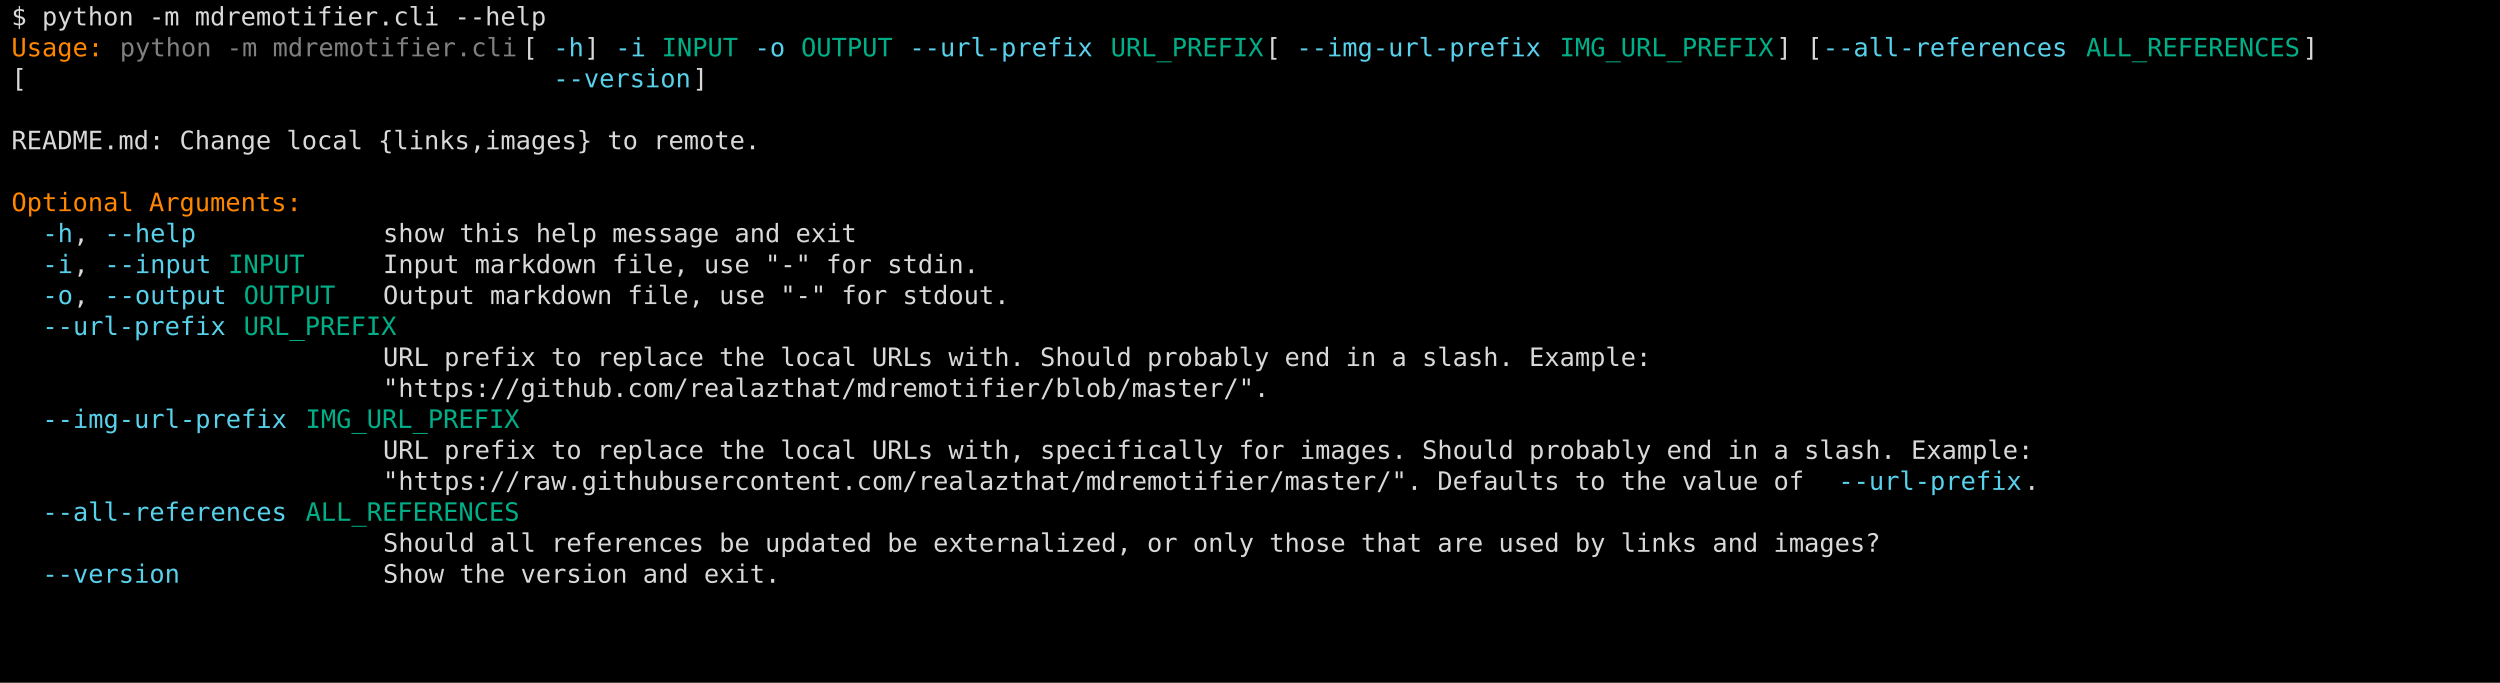
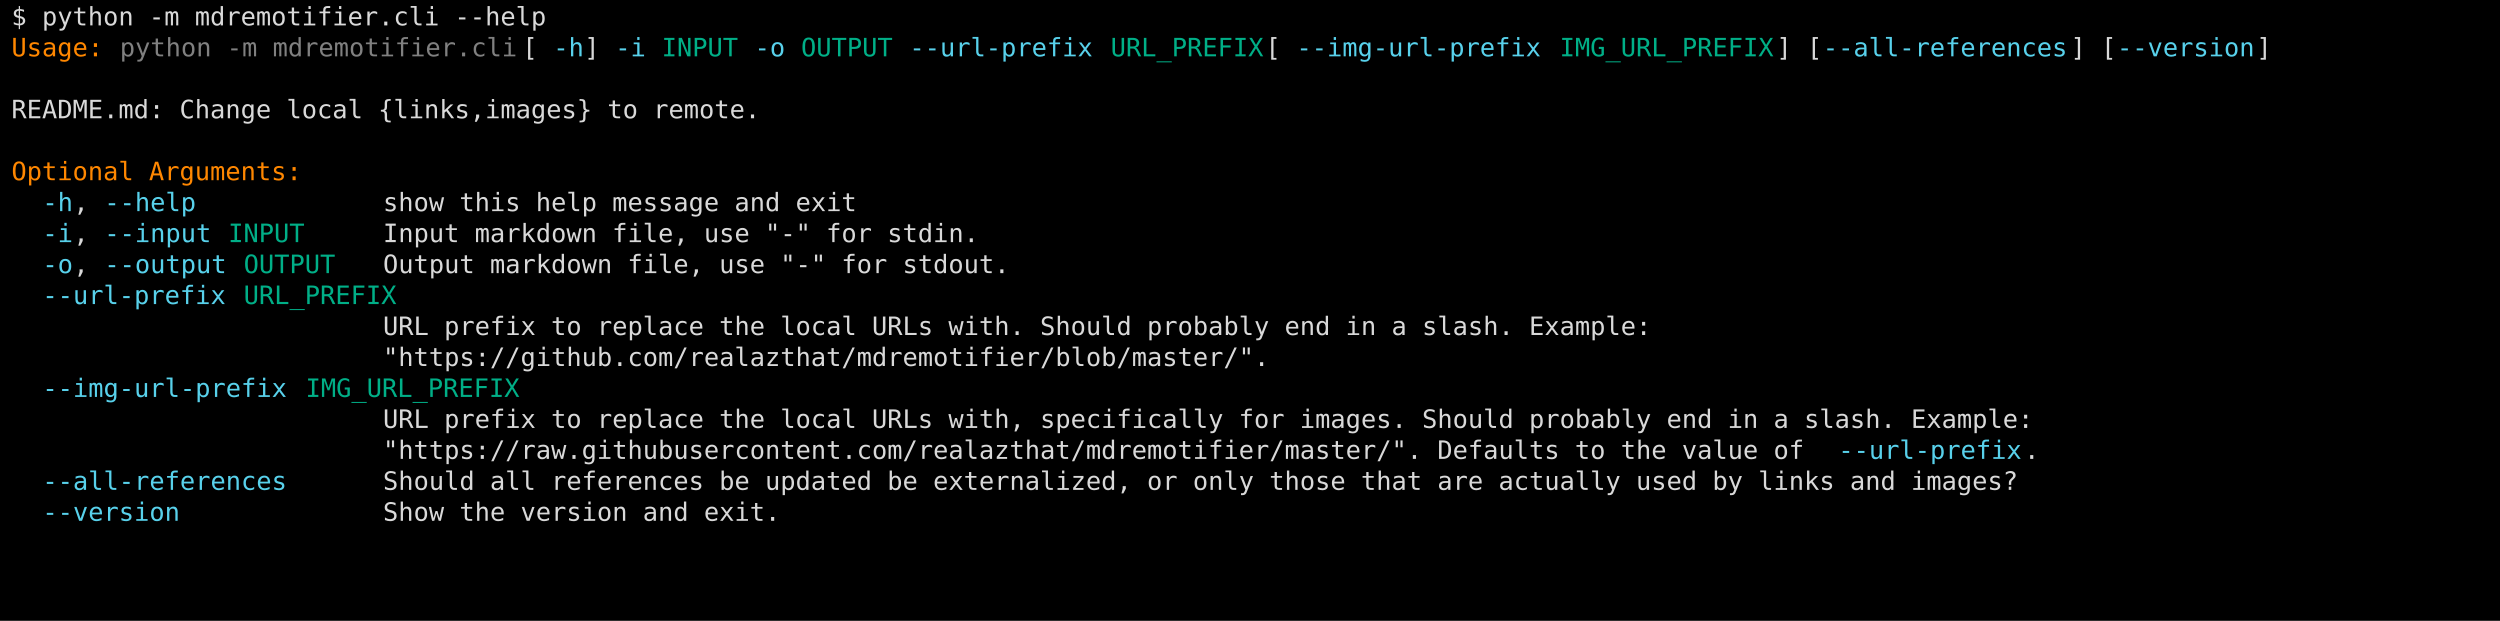
- <svg xmlns="http://www.w3.org/2000/svg" class="rich-terminal" viewBox="0 0 1970 538.0">
+ <svg xmlns="http://www.w3.org/2000/svg" class="rich-terminal" viewBox="0 0 1970 489.2">
  <rect width="100%" height="100%" fill="black" />
  <style>
@font-face {
font-family: "Fira Code";
src: local("FiraCode-Regular"),
url("https://cdnjs.cloudflare.com/ajax/libs/firacode/6.2.0/woff2/FiraCode-Regular.woff2") format("woff2"),
url("https://cdnjs.cloudflare.com/ajax/libs/firacode/6.2.0/woff/FiraCode-Regular.woff") format("woff");
font-style: normal;
font-weight: 400;
}
@font-face {
font-family: "Fira Code";
src: local("FiraCode-Bold"),
url("https://cdnjs.cloudflare.com/ajax/libs/firacode/6.2.0/woff2/FiraCode-Bold.woff2") format("woff2"),
url("https://cdnjs.cloudflare.com/ajax/libs/firacode/6.2.0/woff/FiraCode-Bold.woff") format("woff");
font-style: bold;
font-weight: 700;
}
- .terminal-409763232-matrix {
+ .terminal-3274778371-matrix {
font-family: Fira Code, monospace;
font-size: 20px;
line-height: 24.4px;
font-variant-east-asian: full-width;
}
- .terminal-409763232-title {
+ .terminal-3274778371-title {
font-size: 18px;
font-weight: bold;
font-family: arial;
}
- .terminal-409763232-r1 { fill: #d9d9d9 }
- .terminal-409763232-r2 { fill: #ff8700 }
- .terminal-409763232-r3 { fill: #808080 }
- .terminal-409763232-r4 { fill: #58d1eb }
- .terminal-409763232-r5 { fill: #00af87 }
+ .terminal-3274778371-r1 { fill: #d9d9d9 }
+ .terminal-3274778371-r2 { fill: #ff8700 }
+ .terminal-3274778371-r3 { fill: #808080 }
+ .terminal-3274778371-r4 { fill: #58d1eb }
+ .terminal-3274778371-r5 { fill: #00af87 }
</style>
  <defs>
-     <clipPath id="terminal-409763232-clip-terminal">
-       <rect x="0" y="0" width="1951.0" height="487.0" />
+     <clipPath id="terminal-3274778371-clip-terminal">
+       <rect x="0" y="0" width="1951.0" height="438.2" />
    </clipPath>
-     <clipPath id="terminal-409763232-line-0">
+     <clipPath id="terminal-3274778371-line-0">
      <rect x="0" y="1.5" width="1952" height="24.65" />
    </clipPath>
-     <clipPath id="terminal-409763232-line-1">
+     <clipPath id="terminal-3274778371-line-1">
      <rect x="0" y="25.9" width="1952" height="24.65" />
    </clipPath>
-     <clipPath id="terminal-409763232-line-2">
+     <clipPath id="terminal-3274778371-line-2">
      <rect x="0" y="50.3" width="1952" height="24.65" />
    </clipPath>
-     <clipPath id="terminal-409763232-line-3">
+     <clipPath id="terminal-3274778371-line-3">
      <rect x="0" y="74.7" width="1952" height="24.65" />
    </clipPath>
-     <clipPath id="terminal-409763232-line-4">
+     <clipPath id="terminal-3274778371-line-4">
      <rect x="0" y="99.1" width="1952" height="24.65" />
    </clipPath>
-     <clipPath id="terminal-409763232-line-5">
+     <clipPath id="terminal-3274778371-line-5">
      <rect x="0" y="123.5" width="1952" height="24.65" />
    </clipPath>
-     <clipPath id="terminal-409763232-line-6">
+     <clipPath id="terminal-3274778371-line-6">
      <rect x="0" y="147.9" width="1952" height="24.65" />
    </clipPath>
-     <clipPath id="terminal-409763232-line-7">
+     <clipPath id="terminal-3274778371-line-7">
      <rect x="0" y="172.3" width="1952" height="24.65" />
    </clipPath>
-     <clipPath id="terminal-409763232-line-8">
+     <clipPath id="terminal-3274778371-line-8">
      <rect x="0" y="196.7" width="1952" height="24.65" />
    </clipPath>
-     <clipPath id="terminal-409763232-line-9">
+     <clipPath id="terminal-3274778371-line-9">
      <rect x="0" y="221.1" width="1952" height="24.65" />
    </clipPath>
-     <clipPath id="terminal-409763232-line-10">
+     <clipPath id="terminal-3274778371-line-10">
      <rect x="0" y="245.5" width="1952" height="24.65" />
    </clipPath>
-     <clipPath id="terminal-409763232-line-11">
+     <clipPath id="terminal-3274778371-line-11">
      <rect x="0" y="269.9" width="1952" height="24.65" />
    </clipPath>
-     <clipPath id="terminal-409763232-line-12">
+     <clipPath id="terminal-3274778371-line-12">
      <rect x="0" y="294.3" width="1952" height="24.65" />
    </clipPath>
-     <clipPath id="terminal-409763232-line-13">
+     <clipPath id="terminal-3274778371-line-13">
      <rect x="0" y="318.7" width="1952" height="24.65" />
    </clipPath>
-     <clipPath id="terminal-409763232-line-14">
+     <clipPath id="terminal-3274778371-line-14">
      <rect x="0" y="343.1" width="1952" height="24.65" />
    </clipPath>
-     <clipPath id="terminal-409763232-line-15">
+     <clipPath id="terminal-3274778371-line-15">
      <rect x="0" y="367.5" width="1952" height="24.65" />
    </clipPath>
-     <clipPath id="terminal-409763232-line-16">
+     <clipPath id="terminal-3274778371-line-16">
      <rect x="0" y="391.9" width="1952" height="24.65" />
-     </clipPath>
-     <clipPath id="terminal-409763232-line-17">
-       <rect x="0" y="416.3" width="1952" height="24.65" />
-     </clipPath>
-     <clipPath id="terminal-409763232-line-18">
-       <rect x="0" y="440.7" width="1952" height="24.65" />
    </clipPath>
  </defs>
  <g transform="translate(9, 0)">
-     <g class="terminal-409763232-matrix">
-       <text class="terminal-409763232-r1" x="0" y="20" textLength="427" clip-path="url(#terminal-409763232-line-0)">$ python -m mdremotifier.cli --help</text>
-       <text class="terminal-409763232-r1" x="1952" y="20" textLength="12.2" clip-path="url(#terminal-409763232-line-0)">
+     <g class="terminal-3274778371-matrix">
+       <text class="terminal-3274778371-r1" x="0" y="20" textLength="427" clip-path="url(#terminal-3274778371-line-0)">$ python -m mdremotifier.cli --help</text>
+       <text class="terminal-3274778371-r1" x="1952" y="20" textLength="12.2" clip-path="url(#terminal-3274778371-line-0)">
</text>
-       <text class="terminal-409763232-r2" x="0" y="44.4" textLength="73.2" clip-path="url(#terminal-409763232-line-1)">Usage:</text>
-       <text class="terminal-409763232-r3" x="85.4" y="44.4" textLength="317.2" clip-path="url(#terminal-409763232-line-1)">python -m mdremotifier.cli</text>
-       <text class="terminal-409763232-r1" x="402.6" y="44.4" textLength="24.4" clip-path="url(#terminal-409763232-line-1)"> [</text>
-       <text class="terminal-409763232-r4" x="427" y="44.4" textLength="24.4" clip-path="url(#terminal-409763232-line-1)">-h</text>
-       <text class="terminal-409763232-r1" x="451.4" y="44.4" textLength="24.4" clip-path="url(#terminal-409763232-line-1)">] </text>
-       <text class="terminal-409763232-r4" x="475.8" y="44.4" textLength="24.4" clip-path="url(#terminal-409763232-line-1)">-i</text>
-       <text class="terminal-409763232-r5" x="512.4" y="44.4" textLength="61" clip-path="url(#terminal-409763232-line-1)">INPUT</text>
-       <text class="terminal-409763232-r4" x="585.6" y="44.4" textLength="24.4" clip-path="url(#terminal-409763232-line-1)">-o</text>
-       <text class="terminal-409763232-r5" x="622.2" y="44.4" textLength="73.2" clip-path="url(#terminal-409763232-line-1)">OUTPUT</text>
-       <text class="terminal-409763232-r4" x="707.6" y="44.4" textLength="146.4" clip-path="url(#terminal-409763232-line-1)">--url-prefix</text>
-       <text class="terminal-409763232-r5" x="866.2" y="44.4" textLength="122" clip-path="url(#terminal-409763232-line-1)">URL_PREFIX</text>
-       <text class="terminal-409763232-r1" x="988.2" y="44.4" textLength="24.4" clip-path="url(#terminal-409763232-line-1)"> [</text>
-       <text class="terminal-409763232-r4" x="1012.6" y="44.4" textLength="195.2" clip-path="url(#terminal-409763232-line-1)">--img-url-prefix</text>
-       <text class="terminal-409763232-r5" x="1220" y="44.4" textLength="170.8" clip-path="url(#terminal-409763232-line-1)">IMG_URL_PREFIX</text>
-       <text class="terminal-409763232-r1" x="1390.8" y="44.4" textLength="36.6" clip-path="url(#terminal-409763232-line-1)">] [</text>
-       <text class="terminal-409763232-r4" x="1427.4" y="44.4" textLength="195.2" clip-path="url(#terminal-409763232-line-1)">--all-references</text>
-       <text class="terminal-409763232-r5" x="1634.8" y="44.4" textLength="170.8" clip-path="url(#terminal-409763232-line-1)">ALL_REFERENCES</text>
-       <text class="terminal-409763232-r1" x="1805.6" y="44.4" textLength="12.2" clip-path="url(#terminal-409763232-line-1)">]</text>
-       <text class="terminal-409763232-r1" x="1952" y="44.4" textLength="12.2" clip-path="url(#terminal-409763232-line-1)">
+       <text class="terminal-3274778371-r2" x="0" y="44.4" textLength="73.2" clip-path="url(#terminal-3274778371-line-1)">Usage:</text>
+       <text class="terminal-3274778371-r3" x="85.4" y="44.4" textLength="317.2" clip-path="url(#terminal-3274778371-line-1)">python -m mdremotifier.cli</text>
+       <text class="terminal-3274778371-r1" x="402.6" y="44.4" textLength="24.4" clip-path="url(#terminal-3274778371-line-1)"> [</text>
+       <text class="terminal-3274778371-r4" x="427" y="44.4" textLength="24.4" clip-path="url(#terminal-3274778371-line-1)">-h</text>
+       <text class="terminal-3274778371-r1" x="451.4" y="44.4" textLength="24.4" clip-path="url(#terminal-3274778371-line-1)">] </text>
+       <text class="terminal-3274778371-r4" x="475.8" y="44.4" textLength="24.4" clip-path="url(#terminal-3274778371-line-1)">-i</text>
+       <text class="terminal-3274778371-r5" x="512.4" y="44.4" textLength="61" clip-path="url(#terminal-3274778371-line-1)">INPUT</text>
+       <text class="terminal-3274778371-r4" x="585.6" y="44.4" textLength="24.4" clip-path="url(#terminal-3274778371-line-1)">-o</text>
+       <text class="terminal-3274778371-r5" x="622.2" y="44.4" textLength="73.2" clip-path="url(#terminal-3274778371-line-1)">OUTPUT</text>
+       <text class="terminal-3274778371-r4" x="707.6" y="44.4" textLength="146.4" clip-path="url(#terminal-3274778371-line-1)">--url-prefix</text>
+       <text class="terminal-3274778371-r5" x="866.2" y="44.4" textLength="122" clip-path="url(#terminal-3274778371-line-1)">URL_PREFIX</text>
+       <text class="terminal-3274778371-r1" x="988.2" y="44.4" textLength="24.4" clip-path="url(#terminal-3274778371-line-1)"> [</text>
+       <text class="terminal-3274778371-r4" x="1012.6" y="44.4" textLength="195.2" clip-path="url(#terminal-3274778371-line-1)">--img-url-prefix</text>
+       <text class="terminal-3274778371-r5" x="1220" y="44.4" textLength="170.8" clip-path="url(#terminal-3274778371-line-1)">IMG_URL_PREFIX</text>
+       <text class="terminal-3274778371-r1" x="1390.8" y="44.4" textLength="36.6" clip-path="url(#terminal-3274778371-line-1)">] [</text>
+       <text class="terminal-3274778371-r4" x="1427.4" y="44.4" textLength="195.2" clip-path="url(#terminal-3274778371-line-1)">--all-references</text>
+       <text class="terminal-3274778371-r1" x="1622.6" y="44.4" textLength="36.6" clip-path="url(#terminal-3274778371-line-1)">] [</text>
+       <text class="terminal-3274778371-r4" x="1659.2" y="44.4" textLength="109.8" clip-path="url(#terminal-3274778371-line-1)">--version</text>
+       <text class="terminal-3274778371-r1" x="1769" y="44.4" textLength="12.2" clip-path="url(#terminal-3274778371-line-1)">]</text>
+       <text class="terminal-3274778371-r1" x="1952" y="44.4" textLength="12.2" clip-path="url(#terminal-3274778371-line-1)">
</text>
-       <text class="terminal-409763232-r1" x="0" y="68.8" textLength="427" clip-path="url(#terminal-409763232-line-2)">                                  [</text>
-       <text class="terminal-409763232-r4" x="427" y="68.8" textLength="109.8" clip-path="url(#terminal-409763232-line-2)">--version</text>
-       <text class="terminal-409763232-r1" x="536.8" y="68.8" textLength="12.2" clip-path="url(#terminal-409763232-line-2)">]</text>
-       <text class="terminal-409763232-r1" x="1952" y="68.8" textLength="12.2" clip-path="url(#terminal-409763232-line-2)">
+       <text class="terminal-3274778371-r1" x="1952" y="68.8" textLength="12.2" clip-path="url(#terminal-3274778371-line-2)">
</text>
-       <text class="terminal-409763232-r1" x="1952" y="93.2" textLength="12.2" clip-path="url(#terminal-409763232-line-3)">
+       <text class="terminal-3274778371-r1" x="0" y="93.2" textLength="597.8" clip-path="url(#terminal-3274778371-line-3)">README.md: Change local {links,images} to remote.</text>
+       <text class="terminal-3274778371-r1" x="1952" y="93.2" textLength="12.2" clip-path="url(#terminal-3274778371-line-3)">
</text>
-       <text class="terminal-409763232-r1" x="0" y="117.6" textLength="597.8" clip-path="url(#terminal-409763232-line-4)">README.md: Change local {links,images} to remote.</text>
-       <text class="terminal-409763232-r1" x="1952" y="117.6" textLength="12.2" clip-path="url(#terminal-409763232-line-4)">
+       <text class="terminal-3274778371-r1" x="1952" y="117.6" textLength="12.2" clip-path="url(#terminal-3274778371-line-4)">
</text>
-       <text class="terminal-409763232-r1" x="1952" y="142" textLength="12.2" clip-path="url(#terminal-409763232-line-5)">
+       <text class="terminal-3274778371-r2" x="0" y="142" textLength="231.8" clip-path="url(#terminal-3274778371-line-5)">Optional Arguments:</text>
+       <text class="terminal-3274778371-r1" x="1952" y="142" textLength="12.2" clip-path="url(#terminal-3274778371-line-5)">
</text>
-       <text class="terminal-409763232-r2" x="0" y="166.4" textLength="231.8" clip-path="url(#terminal-409763232-line-6)">Optional Arguments:</text>
-       <text class="terminal-409763232-r1" x="1952" y="166.4" textLength="12.2" clip-path="url(#terminal-409763232-line-6)">
+       <text class="terminal-3274778371-r4" x="24.4" y="166.4" textLength="24.4" clip-path="url(#terminal-3274778371-line-6)">-h</text>
+       <text class="terminal-3274778371-r1" x="48.8" y="166.4" textLength="24.4" clip-path="url(#terminal-3274778371-line-6)">, </text>
+       <text class="terminal-3274778371-r4" x="73.2" y="166.4" textLength="73.2" clip-path="url(#terminal-3274778371-line-6)">--help</text>
+       <text class="terminal-3274778371-r1" x="292.8" y="166.4" textLength="378.2" clip-path="url(#terminal-3274778371-line-6)">show this help message and exit</text>
+       <text class="terminal-3274778371-r1" x="1952" y="166.4" textLength="12.2" clip-path="url(#terminal-3274778371-line-6)">
</text>
-       <text class="terminal-409763232-r4" x="24.4" y="190.8" textLength="24.4" clip-path="url(#terminal-409763232-line-7)">-h</text>
-       <text class="terminal-409763232-r1" x="48.8" y="190.8" textLength="24.4" clip-path="url(#terminal-409763232-line-7)">, </text>
-       <text class="terminal-409763232-r4" x="73.2" y="190.8" textLength="73.2" clip-path="url(#terminal-409763232-line-7)">--help</text>
-       <text class="terminal-409763232-r1" x="292.8" y="190.8" textLength="378.2" clip-path="url(#terminal-409763232-line-7)">show this help message and exit</text>
-       <text class="terminal-409763232-r1" x="1952" y="190.8" textLength="12.2" clip-path="url(#terminal-409763232-line-7)">
+       <text class="terminal-3274778371-r4" x="24.4" y="190.8" textLength="24.4" clip-path="url(#terminal-3274778371-line-7)">-i</text>
+       <text class="terminal-3274778371-r1" x="48.8" y="190.8" textLength="24.4" clip-path="url(#terminal-3274778371-line-7)">, </text>
+       <text class="terminal-3274778371-r4" x="73.2" y="190.8" textLength="85.4" clip-path="url(#terminal-3274778371-line-7)">--input</text>
+       <text class="terminal-3274778371-r5" x="170.8" y="190.8" textLength="61" clip-path="url(#terminal-3274778371-line-7)">INPUT</text>
+       <text class="terminal-3274778371-r1" x="292.8" y="190.8" textLength="475.8" clip-path="url(#terminal-3274778371-line-7)">Input markdown file, use "-" for stdin.</text>
+       <text class="terminal-3274778371-r1" x="1952" y="190.8" textLength="12.2" clip-path="url(#terminal-3274778371-line-7)">
</text>
-       <text class="terminal-409763232-r4" x="24.4" y="215.2" textLength="24.4" clip-path="url(#terminal-409763232-line-8)">-i</text>
-       <text class="terminal-409763232-r1" x="48.8" y="215.2" textLength="24.4" clip-path="url(#terminal-409763232-line-8)">, </text>
-       <text class="terminal-409763232-r4" x="73.2" y="215.2" textLength="85.4" clip-path="url(#terminal-409763232-line-8)">--input</text>
-       <text class="terminal-409763232-r5" x="170.8" y="215.2" textLength="61" clip-path="url(#terminal-409763232-line-8)">INPUT</text>
-       <text class="terminal-409763232-r1" x="292.8" y="215.2" textLength="475.8" clip-path="url(#terminal-409763232-line-8)">Input markdown file, use "-" for stdin.</text>
-       <text class="terminal-409763232-r1" x="1952" y="215.2" textLength="12.2" clip-path="url(#terminal-409763232-line-8)">
+       <text class="terminal-3274778371-r4" x="24.4" y="215.2" textLength="24.4" clip-path="url(#terminal-3274778371-line-8)">-o</text>
+       <text class="terminal-3274778371-r1" x="48.8" y="215.2" textLength="24.4" clip-path="url(#terminal-3274778371-line-8)">, </text>
+       <text class="terminal-3274778371-r4" x="73.2" y="215.2" textLength="97.6" clip-path="url(#terminal-3274778371-line-8)">--output</text>
+       <text class="terminal-3274778371-r5" x="183" y="215.2" textLength="73.2" clip-path="url(#terminal-3274778371-line-8)">OUTPUT</text>
+       <text class="terminal-3274778371-r1" x="292.8" y="215.2" textLength="500.2" clip-path="url(#terminal-3274778371-line-8)">Output markdown file, use "-" for stdout.</text>
+       <text class="terminal-3274778371-r1" x="1952" y="215.2" textLength="12.2" clip-path="url(#terminal-3274778371-line-8)">
</text>
-       <text class="terminal-409763232-r4" x="24.4" y="239.6" textLength="24.4" clip-path="url(#terminal-409763232-line-9)">-o</text>
-       <text class="terminal-409763232-r1" x="48.8" y="239.6" textLength="24.4" clip-path="url(#terminal-409763232-line-9)">, </text>
-       <text class="terminal-409763232-r4" x="73.2" y="239.6" textLength="97.6" clip-path="url(#terminal-409763232-line-9)">--output</text>
-       <text class="terminal-409763232-r5" x="183" y="239.6" textLength="73.2" clip-path="url(#terminal-409763232-line-9)">OUTPUT</text>
-       <text class="terminal-409763232-r1" x="292.8" y="239.6" textLength="500.2" clip-path="url(#terminal-409763232-line-9)">Output markdown file, use "-" for stdout.</text>
-       <text class="terminal-409763232-r1" x="1952" y="239.6" textLength="12.2" clip-path="url(#terminal-409763232-line-9)">
+       <text class="terminal-3274778371-r4" x="24.4" y="239.6" textLength="146.4" clip-path="url(#terminal-3274778371-line-9)">--url-prefix</text>
+       <text class="terminal-3274778371-r5" x="183" y="239.6" textLength="122" clip-path="url(#terminal-3274778371-line-9)">URL_PREFIX</text>
+       <text class="terminal-3274778371-r1" x="1952" y="239.6" textLength="12.2" clip-path="url(#terminal-3274778371-line-9)">
</text>
-       <text class="terminal-409763232-r4" x="24.4" y="264" textLength="146.4" clip-path="url(#terminal-409763232-line-10)">--url-prefix</text>
-       <text class="terminal-409763232-r5" x="183" y="264" textLength="122" clip-path="url(#terminal-409763232-line-10)">URL_PREFIX</text>
-       <text class="terminal-409763232-r1" x="1952" y="264" textLength="12.2" clip-path="url(#terminal-409763232-line-10)">
+       <text class="terminal-3274778371-r1" x="292.8" y="264" textLength="1012.6" clip-path="url(#terminal-3274778371-line-10)">URL prefix to replace the local URLs with. Should probably end in a slash. Example:</text>
+       <text class="terminal-3274778371-r1" x="1952" y="264" textLength="12.2" clip-path="url(#terminal-3274778371-line-10)">
</text>
-       <text class="terminal-409763232-r1" x="292.8" y="288.4" textLength="1012.6" clip-path="url(#terminal-409763232-line-11)">URL prefix to replace the local URLs with. Should probably end in a slash. Example:</text>
-       <text class="terminal-409763232-r1" x="1952" y="288.4" textLength="12.2" clip-path="url(#terminal-409763232-line-11)">
+       <text class="terminal-3274778371-r1" x="292.8" y="288.4" textLength="707.6" clip-path="url(#terminal-3274778371-line-11)">"https://github.com/realazthat/mdremotifier/blob/master/".</text>
+       <text class="terminal-3274778371-r1" x="1952" y="288.4" textLength="12.2" clip-path="url(#terminal-3274778371-line-11)">
</text>
-       <text class="terminal-409763232-r1" x="292.8" y="312.8" textLength="707.6" clip-path="url(#terminal-409763232-line-12)">"https://github.com/realazthat/mdremotifier/blob/master/".</text>
-       <text class="terminal-409763232-r1" x="1952" y="312.8" textLength="12.2" clip-path="url(#terminal-409763232-line-12)">
+       <text class="terminal-3274778371-r4" x="24.4" y="312.8" textLength="195.2" clip-path="url(#terminal-3274778371-line-12)">--img-url-prefix</text>
+       <text class="terminal-3274778371-r5" x="231.8" y="312.8" textLength="170.8" clip-path="url(#terminal-3274778371-line-12)">IMG_URL_PREFIX</text>
+       <text class="terminal-3274778371-r1" x="1952" y="312.8" textLength="12.2" clip-path="url(#terminal-3274778371-line-12)">
</text>
-       <text class="terminal-409763232-r4" x="24.4" y="337.2" textLength="195.2" clip-path="url(#terminal-409763232-line-13)">--img-url-prefix</text>
-       <text class="terminal-409763232-r5" x="231.8" y="337.2" textLength="170.8" clip-path="url(#terminal-409763232-line-13)">IMG_URL_PREFIX</text>
-       <text class="terminal-409763232-r1" x="1952" y="337.2" textLength="12.2" clip-path="url(#terminal-409763232-line-13)">
+       <text class="terminal-3274778371-r1" x="292.8" y="337.2" textLength="1317.6" clip-path="url(#terminal-3274778371-line-13)">URL prefix to replace the local URLs with, specifically for images. Should probably end in a slash. Example:</text>
+       <text class="terminal-3274778371-r1" x="1952" y="337.2" textLength="12.2" clip-path="url(#terminal-3274778371-line-13)">
</text>
-       <text class="terminal-409763232-r1" x="292.8" y="361.6" textLength="1317.6" clip-path="url(#terminal-409763232-line-14)">URL prefix to replace the local URLs with, specifically for images. Should probably end in a slash. Example:</text>
-       <text class="terminal-409763232-r1" x="1952" y="361.6" textLength="12.2" clip-path="url(#terminal-409763232-line-14)">
+       <text class="terminal-3274778371-r1" x="292.8" y="361.6" textLength="1146.8" clip-path="url(#terminal-3274778371-line-14)">"https://raw.githubusercontent.com/realazthat/mdremotifier/master/". Defaults to the value of </text>
+       <text class="terminal-3274778371-r4" x="1439.6" y="361.6" textLength="146.4" clip-path="url(#terminal-3274778371-line-14)">--url-prefix</text>
+       <text class="terminal-3274778371-r1" x="1586" y="361.6" textLength="12.2" clip-path="url(#terminal-3274778371-line-14)">.</text>
+       <text class="terminal-3274778371-r1" x="1952" y="361.6" textLength="12.2" clip-path="url(#terminal-3274778371-line-14)">
</text>
-       <text class="terminal-409763232-r1" x="292.8" y="386" textLength="1146.8" clip-path="url(#terminal-409763232-line-15)">"https://raw.githubusercontent.com/realazthat/mdremotifier/master/". Defaults to the value of </text>
-       <text class="terminal-409763232-r4" x="1439.6" y="386" textLength="146.4" clip-path="url(#terminal-409763232-line-15)">--url-prefix</text>
-       <text class="terminal-409763232-r1" x="1586" y="386" textLength="12.2" clip-path="url(#terminal-409763232-line-15)">.</text>
-       <text class="terminal-409763232-r1" x="1952" y="386" textLength="12.2" clip-path="url(#terminal-409763232-line-15)">
+       <text class="terminal-3274778371-r4" x="24.4" y="386" textLength="195.2" clip-path="url(#terminal-3274778371-line-15)">--all-references</text>
+       <text class="terminal-3274778371-r1" x="292.8" y="386" textLength="1305.4" clip-path="url(#terminal-3274778371-line-15)">Should all references be updated be externalized, or only those that are actually used by links and images?</text>
+       <text class="terminal-3274778371-r1" x="1952" y="386" textLength="12.2" clip-path="url(#terminal-3274778371-line-15)">
</text>
-       <text class="terminal-409763232-r4" x="24.4" y="410.4" textLength="195.2" clip-path="url(#terminal-409763232-line-16)">--all-references</text>
-       <text class="terminal-409763232-r5" x="231.8" y="410.4" textLength="170.8" clip-path="url(#terminal-409763232-line-16)">ALL_REFERENCES</text>
-       <text class="terminal-409763232-r1" x="1952" y="410.4" textLength="12.2" clip-path="url(#terminal-409763232-line-16)">
+       <text class="terminal-3274778371-r4" x="24.4" y="410.4" textLength="109.8" clip-path="url(#terminal-3274778371-line-16)">--version</text>
+       <text class="terminal-3274778371-r1" x="292.8" y="410.4" textLength="317.2" clip-path="url(#terminal-3274778371-line-16)">Show the version and exit.</text>
+       <text class="terminal-3274778371-r1" x="1952" y="410.4" textLength="12.2" clip-path="url(#terminal-3274778371-line-16)">
</text>
-       <text class="terminal-409763232-r1" x="292.8" y="434.8" textLength="1195.6" clip-path="url(#terminal-409763232-line-17)">Should all references be updated be externalized, or only those that are used by links and images?</text>
-       <text class="terminal-409763232-r1" x="1952" y="434.8" textLength="12.2" clip-path="url(#terminal-409763232-line-17)">
- </text>
-       <text class="terminal-409763232-r4" x="24.4" y="459.2" textLength="109.8" clip-path="url(#terminal-409763232-line-18)">--version</text>
-       <text class="terminal-409763232-r1" x="292.8" y="459.2" textLength="317.2" clip-path="url(#terminal-409763232-line-18)">Show the version and exit.</text>
-       <text class="terminal-409763232-r1" x="1952" y="459.2" textLength="12.2" clip-path="url(#terminal-409763232-line-18)">
- </text>
-       <text class="terminal-409763232-r1" x="1952" y="483.6" textLength="12.2" clip-path="url(#terminal-409763232-line-19)">
+       <text class="terminal-3274778371-r1" x="1952" y="434.8" textLength="12.2" clip-path="url(#terminal-3274778371-line-17)">
</text>
    </g>
  </g>
</svg>
